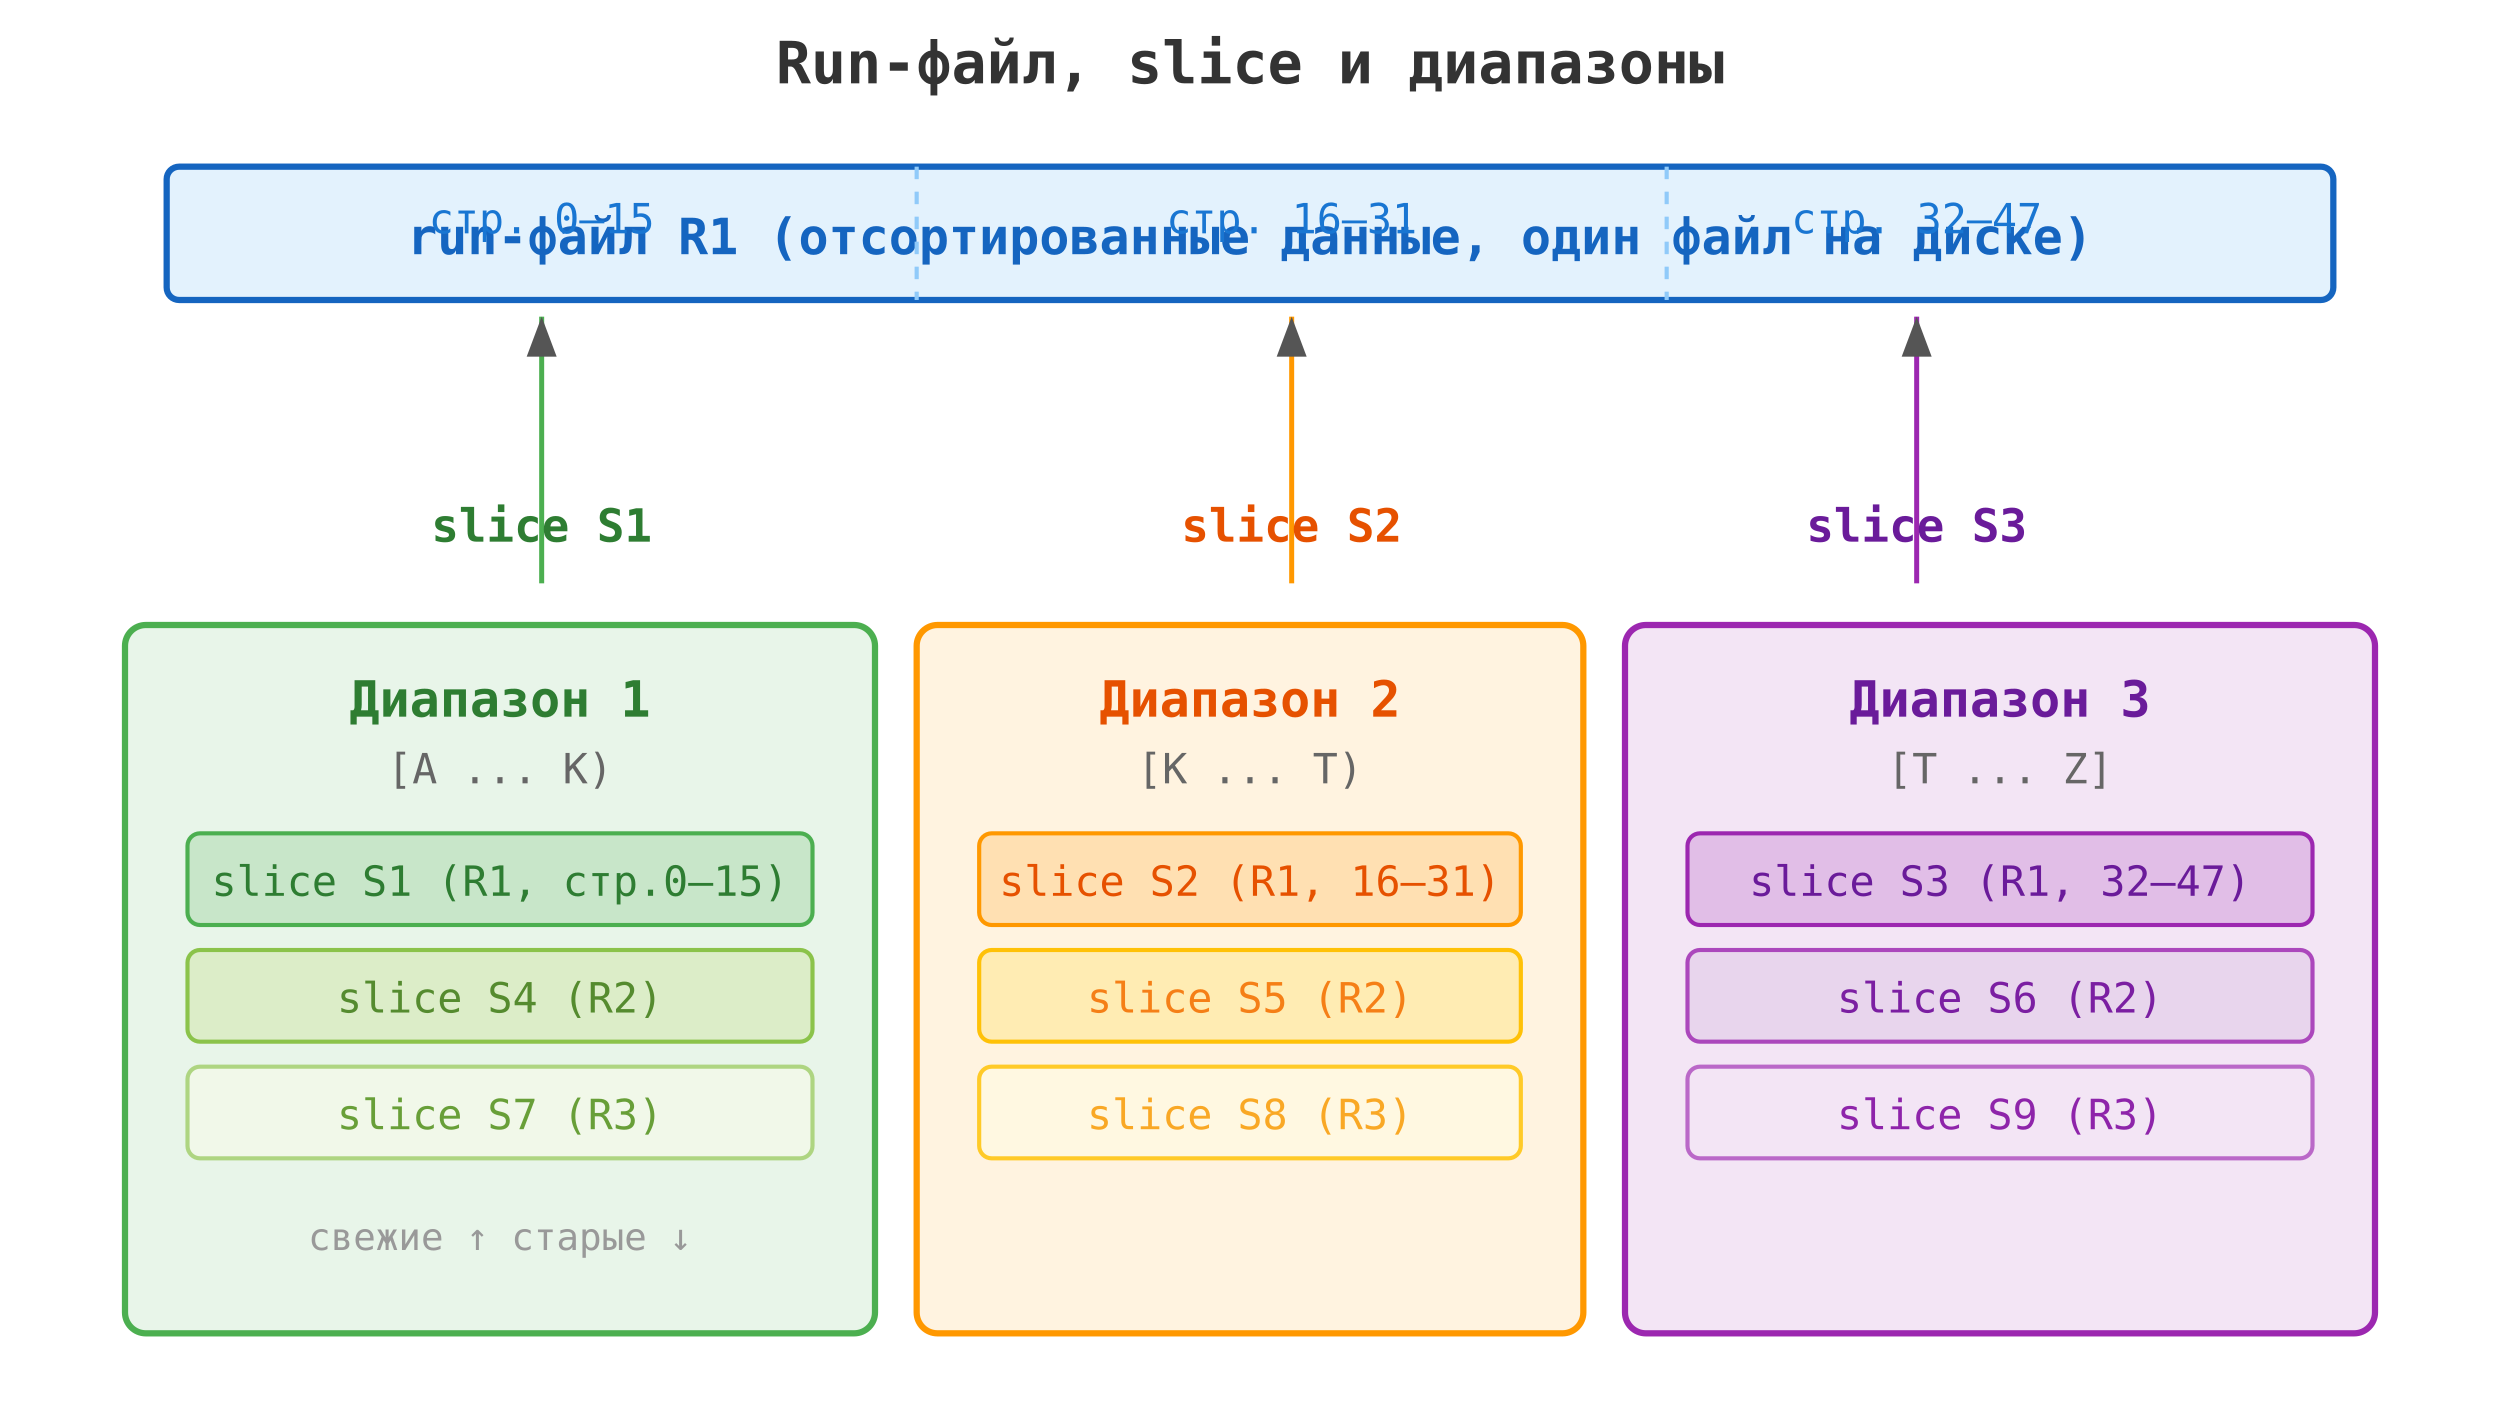
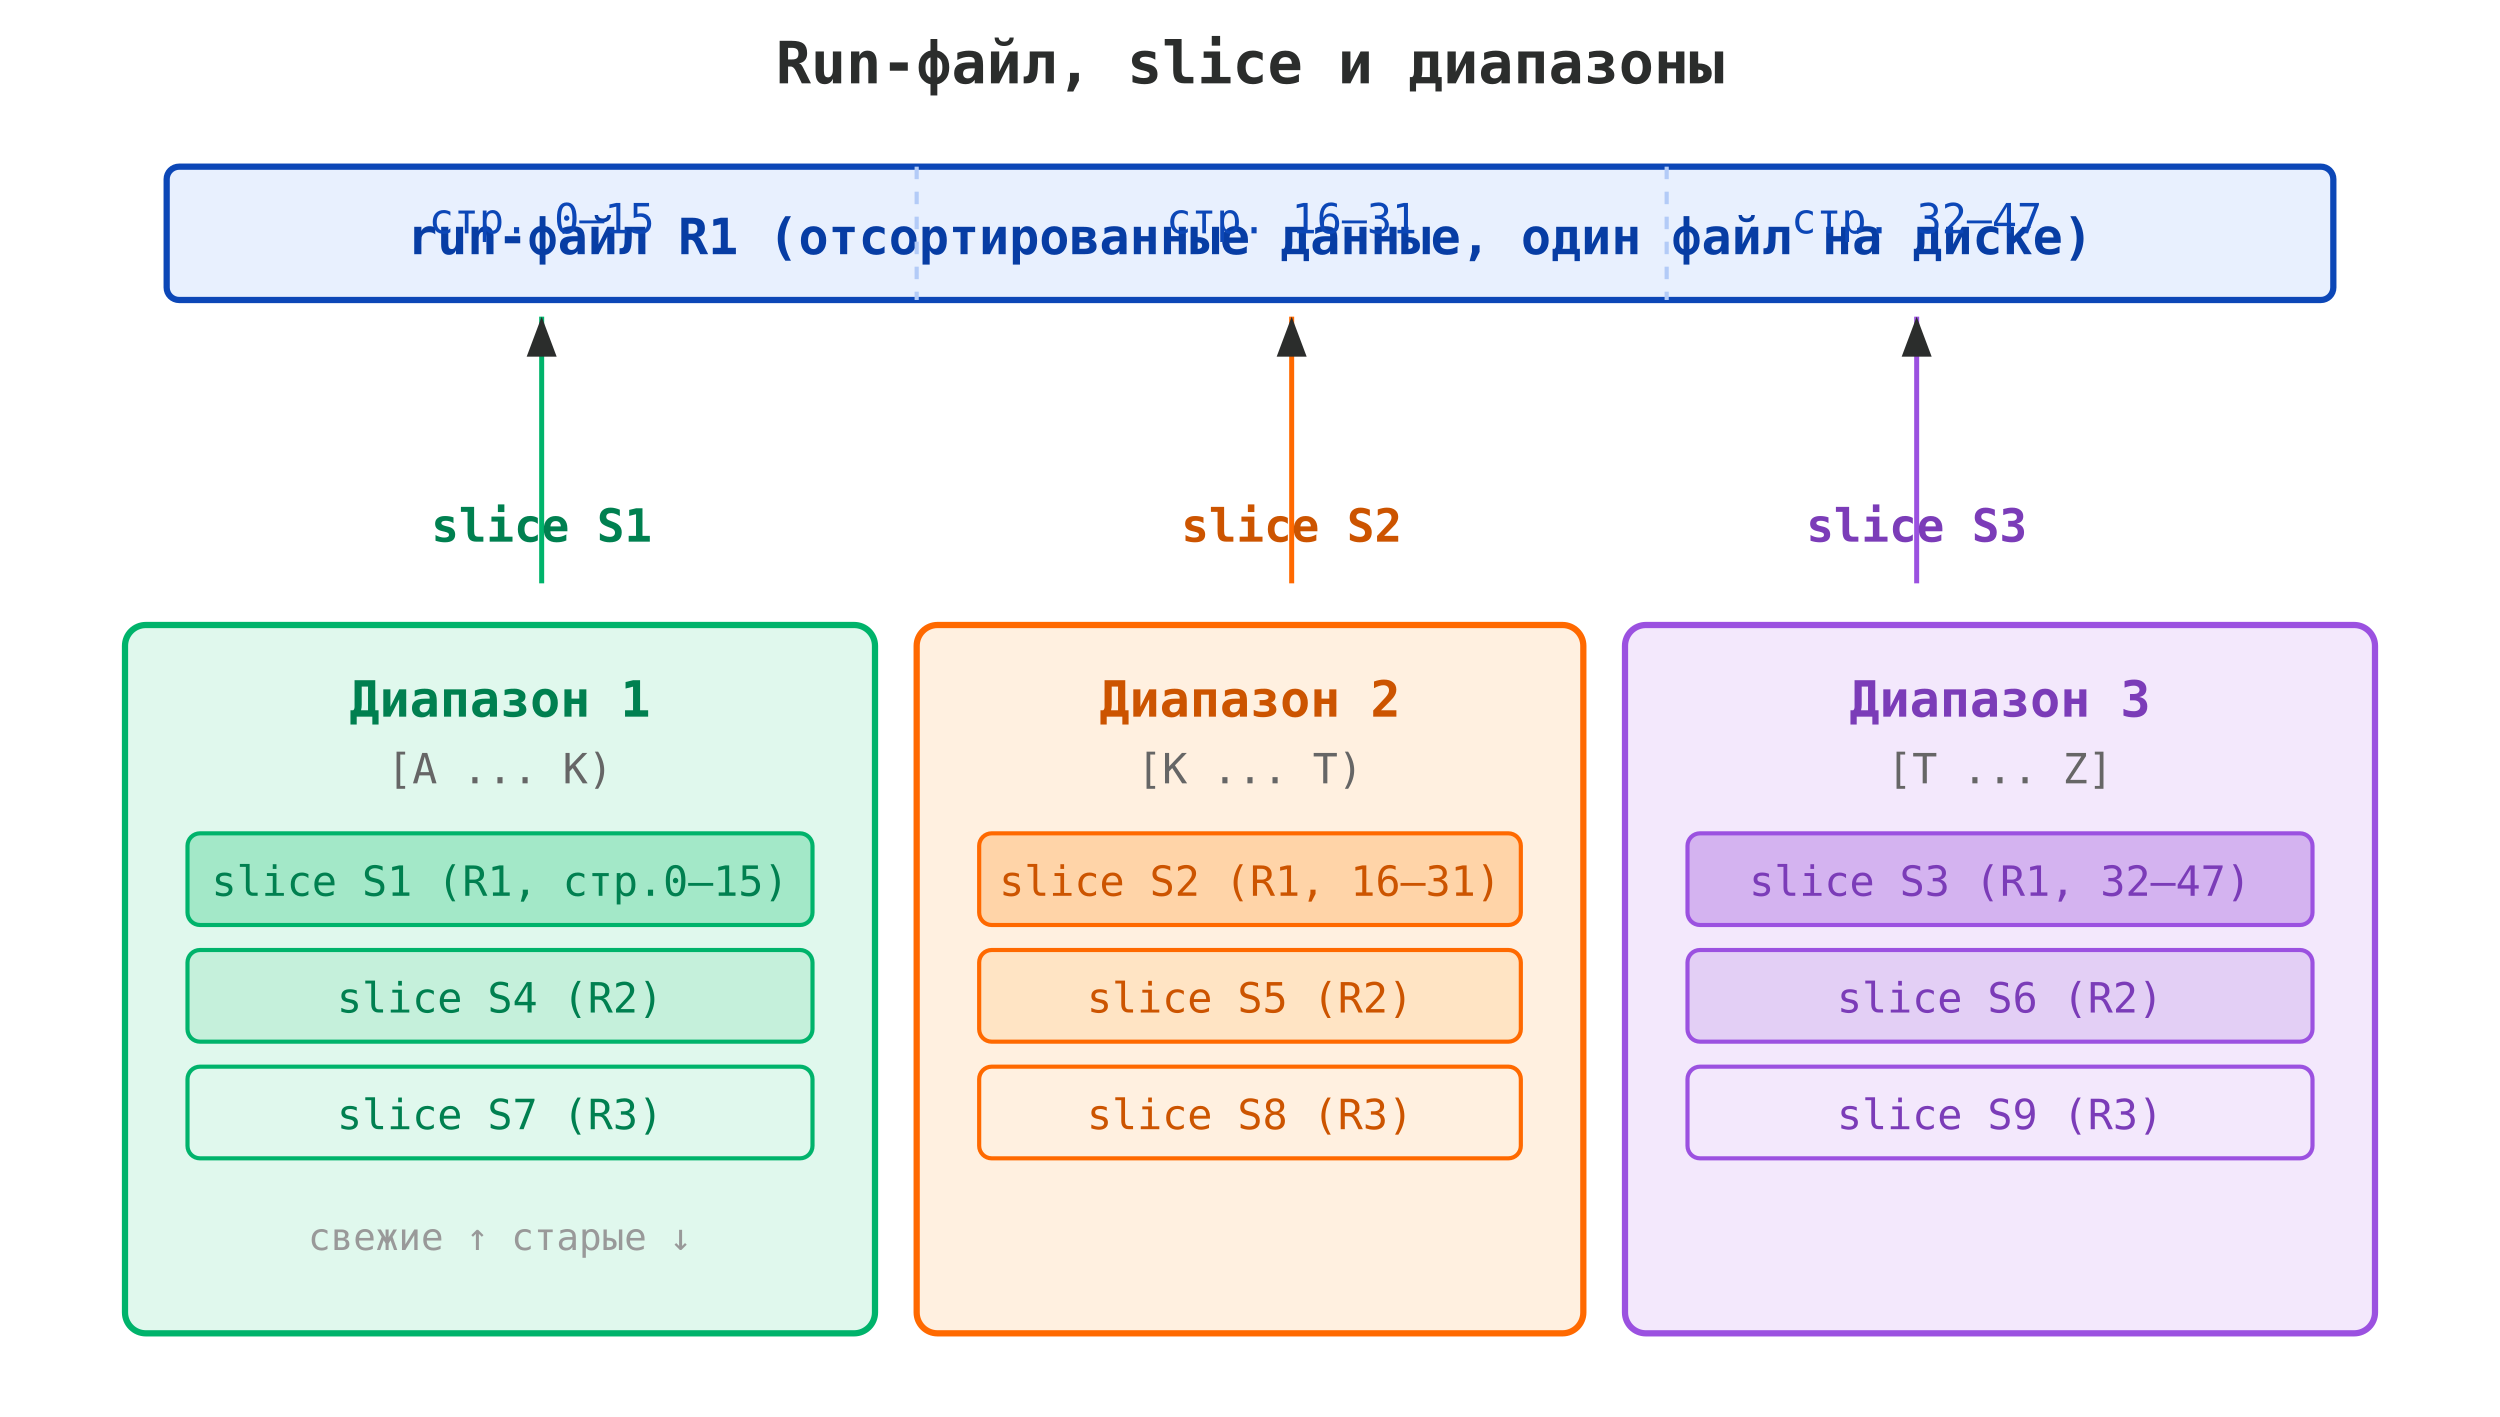
<svg xmlns="http://www.w3.org/2000/svg" viewBox="0 0 600 340" font-family="Consolas, monospace" font-size="12">
  <defs>
    <pattern id="hatch" patternUnits="userSpaceOnUse" width="6" height="6" patternTransform="rotate(45)">
-       <line x1="0" y1="0" x2="0" y2="6" stroke="#bbb" stroke-width="0.8" />
+       <line x1="0" y1="0" x2="0" y2="6" stroke="#ccc" stroke-width="0.8" />
    </pattern>
-   </defs>
-   <text x="300" y="20" text-anchor="middle" font-size="14" font-weight="bold" fill="#333">Run-файл, slice и диапазоны</text>
-   <rect x="40" y="40" width="520" height="32" rx="3" fill="#e3f2fd" stroke="#1565c0" stroke-width="1.5" />
-   <text x="300" y="61" text-anchor="middle" fill="#1565c0" font-weight="bold">run-файл R1 (отсортированные данные, один файл на диске)</text>
-   <line x1="220" y1="40" x2="220" y2="72" stroke="#90caf9" stroke-width="1" stroke-dasharray="3" />
-   <line x1="400" y1="40" x2="400" y2="72" stroke="#90caf9" stroke-width="1" stroke-dasharray="3" />
-   <text x="130" y="56" text-anchor="middle" fill="#1976d2" font-size="10">стр. 0–15</text>
-   <text x="310" y="56" text-anchor="middle" fill="#1976d2" font-size="10">стр. 16–31</text>
-   <text x="460" y="56" text-anchor="middle" fill="#1976d2" font-size="10">стр. 32–47</text>
-   <line x1="130" y1="140" x2="130" y2="76" stroke="#4caf50" stroke-width="1.2" marker-end="url(#arrow)" />
-   <line x1="310" y1="140" x2="310" y2="76" stroke="#ff9800" stroke-width="1.2" marker-end="url(#arrow)" />
-   <line x1="460" y1="140" x2="460" y2="76" stroke="#9c27b0" stroke-width="1.2" marker-end="url(#arrow)" />
-   <defs>
    <marker id="arrow" markerWidth="8" markerHeight="6" refX="8" refY="3" orient="auto">
-       <path d="M0,0 L8,3 L0,6" fill="#555" />
+       <path d="M0,0 L8,3 L0,6" fill="#2B2D2C" />
    </marker>
  </defs>
-   <text x="130" y="130" text-anchor="middle" fill="#2e7d32" font-size="11" font-weight="bold">slice S1</text>
-   <text x="310" y="130" text-anchor="middle" fill="#e65100" font-size="11" font-weight="bold">slice S2</text>
-   <text x="460" y="130" text-anchor="middle" fill="#6a1b9a" font-size="11" font-weight="bold">slice S3</text>
-   <rect x="30" y="150" width="180" height="170" rx="5" fill="#e8f5e9" stroke="#4caf50" stroke-width="1.5" />
-   <text x="120" y="172" text-anchor="middle" fill="#2e7d32" font-weight="bold">Диапазон 1</text>
+   <text x="300" y="20" text-anchor="middle" font-size="14" font-weight="bold" fill="#2B2D2C">Run-файл, slice и диапазоны</text>
+   <rect x="40" y="40" width="520" height="32" rx="3" fill="#E8F0FE" stroke="#0C47B7" stroke-width="1.5" />
+   <text x="300" y="61" text-anchor="middle" fill="#073DA4" font-weight="bold">run-файл R1 (отсортированные данные, один файл на диске)</text>
+   <line x1="220" y1="40" x2="220" y2="72" stroke="#B3CBF7" stroke-width="1" stroke-dasharray="3" />
+   <line x1="400" y1="40" x2="400" y2="72" stroke="#B3CBF7" stroke-width="1" stroke-dasharray="3" />
+   <text x="130" y="56" text-anchor="middle" fill="#0C47B7" font-size="10">стр. 0–15</text>
+   <text x="310" y="56" text-anchor="middle" fill="#0C47B7" font-size="10">стр. 16–31</text>
+   <text x="460" y="56" text-anchor="middle" fill="#0C47B7" font-size="10">стр. 32–47</text>
+   <line x1="130" y1="140" x2="130" y2="76" stroke="#00B36B" stroke-width="1.2" marker-end="url(#arrow)" />
+   <line x1="310" y1="140" x2="310" y2="76" stroke="#FF6900" stroke-width="1.2" marker-end="url(#arrow)" />
+   <line x1="460" y1="140" x2="460" y2="76" stroke="#9B51E0" stroke-width="1.2" marker-end="url(#arrow)" />
+   <text x="130" y="130" text-anchor="middle" fill="#008050" font-size="11" font-weight="bold">slice S1</text>
+   <text x="310" y="130" text-anchor="middle" fill="#CC5400" font-size="11" font-weight="bold">slice S2</text>
+   <text x="460" y="130" text-anchor="middle" fill="#7B3CB8" font-size="11" font-weight="bold">slice S3</text>
+   <rect x="30" y="150" width="180" height="170" rx="5" fill="#E0F8ED" stroke="#00B36B" stroke-width="1.5" />
+   <text x="120" y="172" text-anchor="middle" fill="#008050" font-weight="bold">Диапазон 1</text>
  <text x="120" y="188" text-anchor="middle" fill="#666" font-size="10">[A ... K)</text>
-   <rect x="45" y="200" width="150" height="22" rx="3" fill="#c8e6c9" stroke="#4caf50" />
-   <text x="120" y="215" text-anchor="middle" fill="#2e7d32" font-size="10">slice S1 (R1, стр.0–15)</text>
-   <rect x="45" y="228" width="150" height="22" rx="3" fill="#dcedc8" stroke="#8bc34a" />
-   <text x="120" y="243" text-anchor="middle" fill="#558b2f" font-size="10">slice S4 (R2)</text>
-   <rect x="45" y="256" width="150" height="22" rx="3" fill="#f1f8e9" stroke="#aed581" />
-   <text x="120" y="271" text-anchor="middle" fill="#689f38" font-size="10">slice S7 (R3)</text>
+   <rect x="45" y="200" width="150" height="22" rx="3" fill="#A3E8C8" stroke="#00B36B" />
+   <text x="120" y="215" text-anchor="middle" fill="#008050" font-size="10">slice S1 (R1, стр.0–15)</text>
+   <rect x="45" y="228" width="150" height="22" rx="3" fill="#C5F0DB" stroke="#00B36B" />
+   <text x="120" y="243" text-anchor="middle" fill="#008050" font-size="10">slice S4 (R2)</text>
+   <rect x="45" y="256" width="150" height="22" rx="3" fill="#E0F8ED" stroke="#00B36B" />
+   <text x="120" y="271" text-anchor="middle" fill="#008050" font-size="10">slice S7 (R3)</text>
  <text x="120" y="300" text-anchor="middle" fill="#999" font-size="9">свежие ↑  старые ↓</text>
-   <rect x="220" y="150" width="160" height="170" rx="5" fill="#fff3e0" stroke="#ff9800" stroke-width="1.5" />
-   <text x="300" y="172" text-anchor="middle" fill="#e65100" font-weight="bold">Диапазон 2</text>
+   <rect x="220" y="150" width="160" height="170" rx="5" fill="#FFF0E0" stroke="#FF6900" stroke-width="1.5" />
+   <text x="300" y="172" text-anchor="middle" fill="#CC5400" font-weight="bold">Диапазон 2</text>
  <text x="300" y="188" text-anchor="middle" fill="#666" font-size="10">[K ... T)</text>
-   <rect x="235" y="200" width="130" height="22" rx="3" fill="#ffe0b2" stroke="#ff9800" />
-   <text x="300" y="215" text-anchor="middle" fill="#e65100" font-size="10">slice S2 (R1, 16–31)</text>
-   <rect x="235" y="228" width="130" height="22" rx="3" fill="#ffecb3" stroke="#ffc107" />
-   <text x="300" y="243" text-anchor="middle" fill="#f57f17" font-size="10">slice S5 (R2)</text>
-   <rect x="235" y="256" width="130" height="22" rx="3" fill="#fff8e1" stroke="#ffca28" />
-   <text x="300" y="271" text-anchor="middle" fill="#f9a825" font-size="10">slice S8 (R3)</text>
-   <rect x="390" y="150" width="180" height="170" rx="5" fill="#f3e5f5" stroke="#9c27b0" stroke-width="1.5" />
-   <text x="480" y="172" text-anchor="middle" fill="#6a1b9a" font-weight="bold">Диапазон 3</text>
+   <rect x="235" y="200" width="130" height="22" rx="3" fill="#FFD4A8" stroke="#FF6900" />
+   <text x="300" y="215" text-anchor="middle" fill="#CC5400" font-size="10">slice S2 (R1, 16–31)</text>
+   <rect x="235" y="228" width="130" height="22" rx="3" fill="#FFE4C4" stroke="#FF6900" />
+   <text x="300" y="243" text-anchor="middle" fill="#CC5400" font-size="10">slice S5 (R2)</text>
+   <rect x="235" y="256" width="130" height="22" rx="3" fill="#FFF0E0" stroke="#FF6900" />
+   <text x="300" y="271" text-anchor="middle" fill="#CC5400" font-size="10">slice S8 (R3)</text>
+   <rect x="390" y="150" width="180" height="170" rx="5" fill="#F3E8FC" stroke="#9B51E0" stroke-width="1.5" />
+   <text x="480" y="172" text-anchor="middle" fill="#7B3CB8" font-weight="bold">Диапазон 3</text>
  <text x="480" y="188" text-anchor="middle" fill="#666" font-size="10">[T ... Z]</text>
-   <rect x="405" y="200" width="150" height="22" rx="3" fill="#e1bee7" stroke="#9c27b0" />
-   <text x="480" y="215" text-anchor="middle" fill="#6a1b9a" font-size="10">slice S3 (R1, 32–47)</text>
-   <rect x="405" y="228" width="150" height="22" rx="3" fill="#e8d5ed" stroke="#ab47bc" />
-   <text x="480" y="243" text-anchor="middle" fill="#7b1fa2" font-size="10">slice S6 (R2)</text>
-   <rect x="405" y="256" width="150" height="22" rx="3" fill="#f3e5f5" stroke="#ba68c8" />
-   <text x="480" y="271" text-anchor="middle" fill="#8e24aa" font-size="10">slice S9 (R3)</text>
+   <rect x="405" y="200" width="150" height="22" rx="3" fill="#D4B3F0" stroke="#9B51E0" />
+   <text x="480" y="215" text-anchor="middle" fill="#7B3CB8" font-size="10">slice S3 (R1, 32–47)</text>
+   <rect x="405" y="228" width="150" height="22" rx="3" fill="#E3CFF5" stroke="#9B51E0" />
+   <text x="480" y="243" text-anchor="middle" fill="#7B3CB8" font-size="10">slice S6 (R2)</text>
+   <rect x="405" y="256" width="150" height="22" rx="3" fill="#F3E8FC" stroke="#9B51E0" />
+   <text x="480" y="271" text-anchor="middle" fill="#7B3CB8" font-size="10">slice S9 (R3)</text>
</svg>
